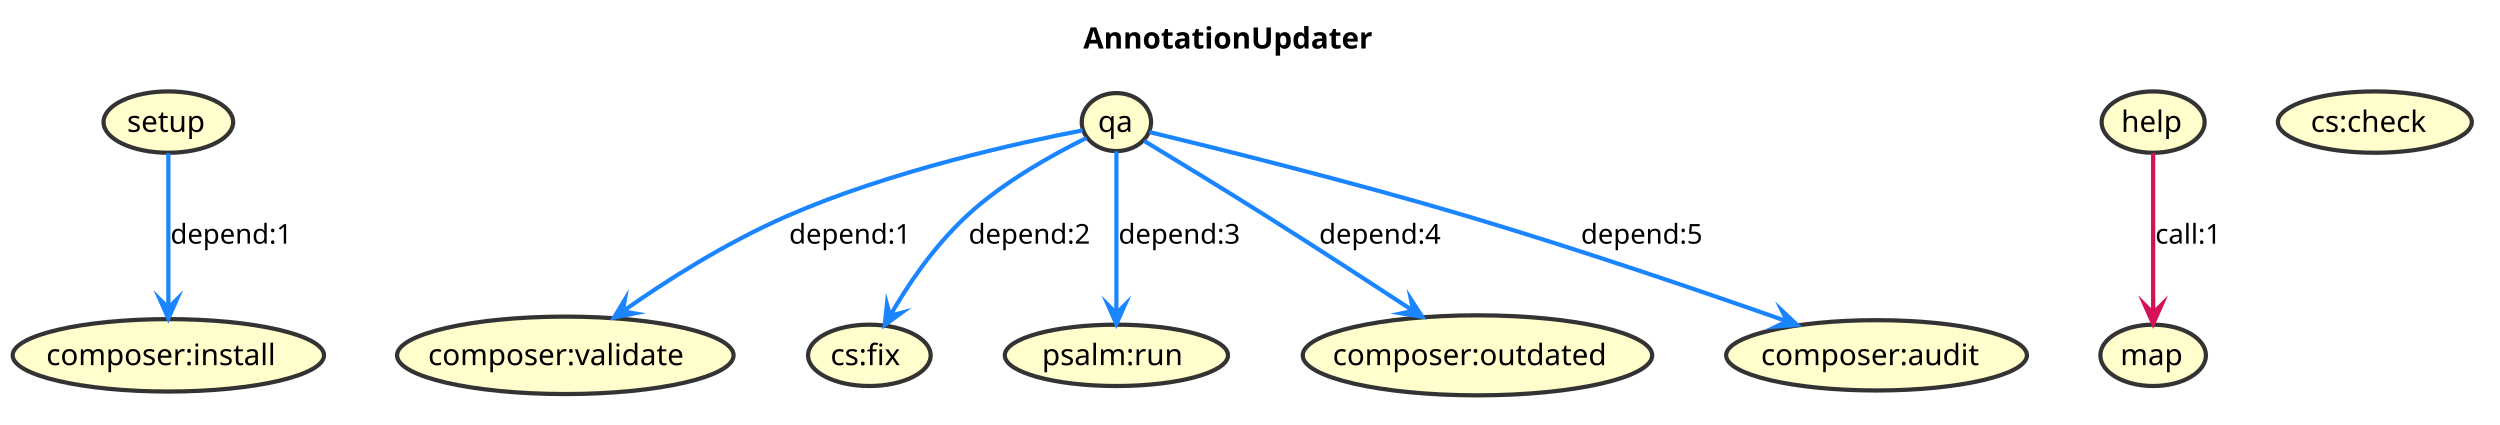
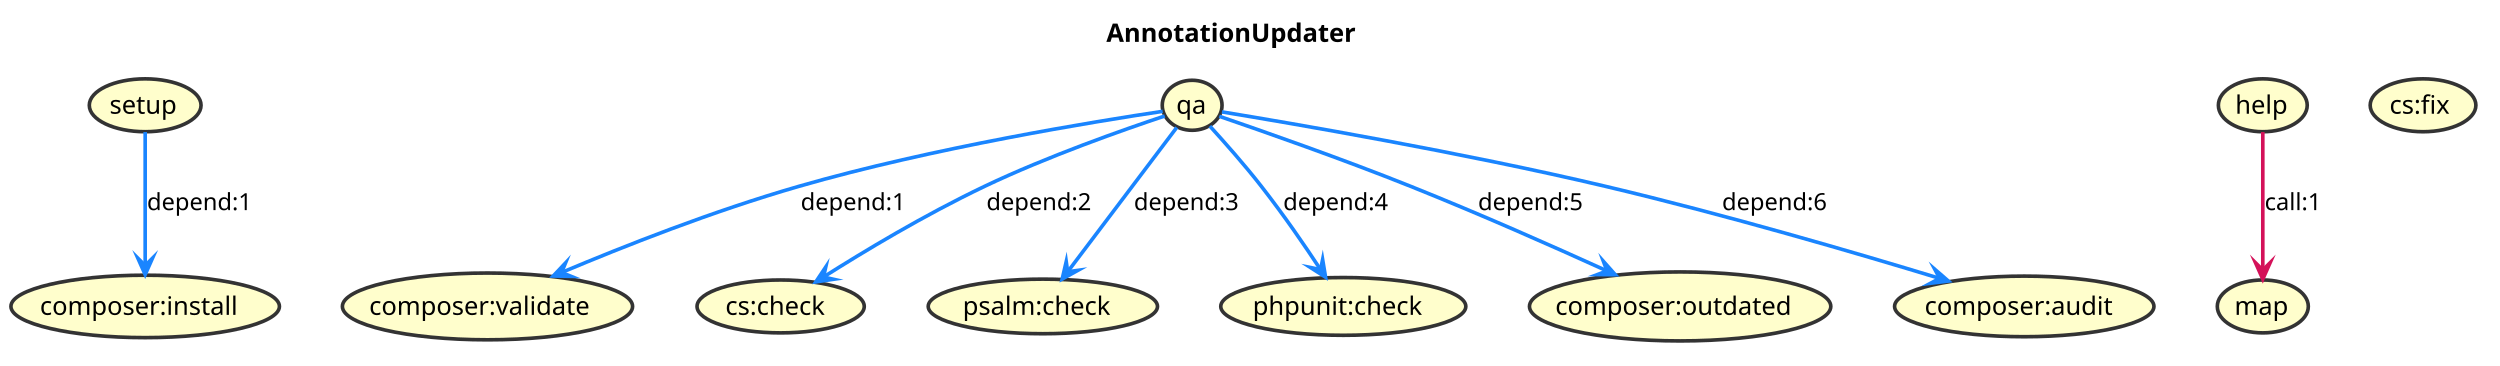
- <svg xmlns="http://www.w3.org/2000/svg" version="1.1" data-diagram-type="DESCRIPTION" style="width:1184px;height:201px;background:#FFFFFF;" width="1184px" height="201px" viewBox="0 0 1184 201" zoomAndPan="magnify" preserveAspectRatio="none" contentStyleType="text/css">
+ <svg xmlns="http://www.w3.org/2000/svg" version="1.1" data-diagram-type="DESCRIPTION" style="width:1373px;height:201px;background:#FFFFFF;" width="1373px" height="201px" viewBox="0 0 1373 201" zoomAndPan="magnify" preserveAspectRatio="none" contentStyleType="text/css">
  <defs />
  <g font-family="sans-serif" lengthAdjust="spacing">
    <g class="title" data-source-line="1">
-       <text x="513.047" y="22.995" fill="#000" font-size="14" textLength="151.553" font-weight="700">AnnotationUpdater</text>
+       <text x="607.603" y="22.995" fill="#000" font-size="14" textLength="151.553" font-weight="700">AnnotationUpdater</text>
    </g>
    <g class="entity" data-qualified-name="setup" id="ent0001" data-source-line="16">
      <ellipse cx="79.728" cy="57.821" rx="30.688" ry="14.524" fill="#FFFECC" style="stroke:#333;stroke-width:2;" />
      <text x="60.15" y="62.469" fill="#000" font-size="14" textLength="39.156">setup</text>
    </g>
    <g class="entity" data-qualified-name="composer.install" id="ent0002" data-source-line="16">
      <ellipse cx="79.731" cy="168.283" rx="73.731" ry="17.146" fill="#FFFECC" style="stroke:#333;stroke-width:2;" />
      <text x="21.913" y="172.932" fill="#000" font-size="14" textLength="115.637">composer:install</text>
    </g>
    <g class="entity" data-qualified-name="qa" id="ent0004" data-source-line="17">
-       <ellipse cx="528.727" cy="57.82" rx="16.417" ry="13.733" fill="#FFFECC" style="stroke:#333;stroke-width:2;" />
-       <text x="519.994" y="62.469" fill="#000" font-size="14" textLength="17.466">qa</text>
+       <ellipse cx="654.727" cy="57.82" rx="16.417" ry="13.733" fill="#FFFECC" style="stroke:#333;stroke-width:2;" />
+       <text x="645.994" y="62.469" fill="#000" font-size="14" textLength="17.466">qa</text>
    </g>
    <g class="entity" data-qualified-name="composer.validate" id="ent0005" data-source-line="17">
      <ellipse cx="267.73" cy="168.285" rx="79.69" ry="18.338" fill="#FFFECC" style="stroke:#333;stroke-width:2;" />
      <text x="202.758" y="172.933" fill="#000" font-size="14" textLength="129.944">composer:validate</text>
    </g>
-     <g class="entity" data-qualified-name="cs.fix" id="ent0007" data-source-line="18">
-       <ellipse cx="411.73" cy="168.291" rx="29.03" ry="14.524" fill="#FFFECC" style="stroke:#333;stroke-width:2;" />
-       <text x="393.324" y="172.939" fill="#000" font-size="14" textLength="36.812">cs:fix</text>
+     <g class="entity" data-qualified-name="cs.check" id="ent0007" data-source-line="18">
+       <ellipse cx="428.729" cy="168.291" rx="45.919" ry="14.524" fill="#FFFECC" style="stroke:#333;stroke-width:2;" />
+       <text x="398.381" y="172.939" fill="#000" font-size="14" textLength="60.696">cs:check</text>
    </g>
-     <g class="entity" data-qualified-name="psalm.run" id="ent0009" data-source-line="19">
-       <ellipse cx="528.725" cy="168.291" rx="52.855" ry="14.524" fill="#FFFECC" style="stroke:#333;stroke-width:2;" />
-       <text x="493.472" y="172.939" fill="#000" font-size="14" textLength="70.506">psalm:run</text>
+     <g class="entity" data-qualified-name="psalm.check" id="ent0009" data-source-line="19">
+       <ellipse cx="572.733" cy="168.29" rx="62.963" ry="14.993" fill="#FFFECC" style="stroke:#333;stroke-width:2;" />
+       <text x="528.737" y="172.938" fill="#000" font-size="14" textLength="87.992">psalm:check</text>
    </g>
-     <g class="entity" data-qualified-name="composer.outdated" id="ent0011" data-source-line="20">
-       <ellipse cx="699.73" cy="168.287" rx="82.75" ry="18.95" fill="#FFFECC" style="stroke:#333;stroke-width:2;" />
-       <text x="631.172" y="172.935" fill="#000" font-size="14" textLength="137.115">composer:outdated</text>
+     <g class="entity" data-qualified-name="phpunit.check" id="ent0011" data-source-line="20">
+       <ellipse cx="737.735" cy="168.286" rx="67.295" ry="15.859" fill="#FFFECC" style="stroke:#333;stroke-width:2;" />
+       <text x="687.997" y="172.934" fill="#000" font-size="14" textLength="99.477">phpunit:check</text>
    </g>
-     <g class="entity" data-qualified-name="composer.audit" id="ent0013" data-source-line="21">
-       <ellipse cx="888.726" cy="168.282" rx="71.226" ry="16.645" fill="#FFFECC" style="stroke:#333;stroke-width:2;" />
-       <text x="834.001" y="172.93" fill="#000" font-size="14" textLength="109.45">composer:audit</text>
+     <g class="entity" data-qualified-name="composer.outdated" id="ent0013" data-source-line="21">
+       <ellipse cx="922.73" cy="168.287" rx="82.75" ry="18.95" fill="#FFFECC" style="stroke:#333;stroke-width:2;" />
+       <text x="854.172" y="172.935" fill="#000" font-size="14" textLength="137.115">composer:outdated</text>
    </g>
-     <g class="entity" data-qualified-name="help" id="ent0015" data-source-line="22">
-       <ellipse cx="1019.729" cy="57.821" rx="24.399" ry="14.524" fill="#FFFECC" style="stroke:#333;stroke-width:2;" />
-       <text x="1004.598" y="62.469" fill="#000" font-size="14" textLength="30.263">help</text>
+     <g class="entity" data-qualified-name="composer.audit" id="ent0015" data-source-line="22">
+       <ellipse cx="1111.726" cy="168.282" rx="71.226" ry="16.645" fill="#FFFECC" style="stroke:#333;stroke-width:2;" />
+       <text x="1057.001" y="172.93" fill="#000" font-size="14" textLength="109.45">composer:audit</text>
    </g>
-     <g class="entity" data-qualified-name="map" id="ent0016" data-source-line="22">
-       <ellipse cx="1019.734" cy="168.291" rx="24.994" ry="14.524" fill="#FFFECC" style="stroke:#333;stroke-width:2;" />
-       <text x="1004.182" y="172.939" fill="#000" font-size="14" textLength="31.104">map</text>
+     <g class="entity" data-qualified-name="help" id="ent0017" data-source-line="23">
+       <ellipse cx="1242.729" cy="57.821" rx="24.399" ry="14.524" fill="#FFFECC" style="stroke:#333;stroke-width:2;" />
+       <text x="1227.598" y="62.469" fill="#000" font-size="14" textLength="30.263">help</text>
    </g>
-     <g class="entity" data-qualified-name="cs.check" id="ent0018" data-source-line="30">
-       <ellipse cx="1124.729" cy="57.821" rx="45.919" ry="14.524" fill="#FFFECC" style="stroke:#333;stroke-width:2;" />
-       <text x="1094.381" y="62.469" fill="#000" font-size="14" textLength="60.696">cs:check</text>
+     <g class="entity" data-qualified-name="map" id="ent0018" data-source-line="23">
+       <ellipse cx="1242.734" cy="168.291" rx="24.994" ry="14.524" fill="#FFFECC" style="stroke:#333;stroke-width:2;" />
+       <text x="1227.182" y="172.939" fill="#000" font-size="14" textLength="31.104">map</text>
+     </g>
+     <g class="entity" data-qualified-name="cs.fix" id="ent0020" data-source-line="30">
+       <ellipse cx="1330.73" cy="57.821" rx="29.03" ry="14.524" fill="#FFFECC" style="stroke:#333;stroke-width:2;" />
+       <text x="1312.324" y="62.469" fill="#000" font-size="14" textLength="36.812">cs:fix</text>
    </g>
    <g class="link" data-entity-1="ent0001" data-entity-2="ent0002" id="lnk3" data-source-line="16" data-link-type="dependency">
      <path d="M79.73,72.547 C79.73,92.507 79.73,124.447 79.73,145.827" style="stroke:#1A85FF;stroke-width:2;" fill="none" id="setup-to-composer:install" />
      <polygon points="79.73,150.827,83.73,141.827,79.73,145.827,75.73,141.827,79.73,150.827" fill="#1A85FF" style="stroke:#1A85FF;stroke-width:2;stroke-linejoin:miter;stroke-miterlimit:10;" />
      <text x="80.73" y="115.404" fill="#000" font-size="13" textLength="61.642">depend:1</text>
    </g>
    <g class="link" data-entity-1="ent0004" data-entity-2="ent0005" id="lnk6" data-source-line="17" data-link-type="dependency">
-       <path d="M512.73,61.727 C483.89,67.307 421.66,80.897 372.73,102.337 C342.89,115.417 315.563,132.985 294.953,147.445" style="stroke:#1A85FF;stroke-width:2;" fill="none" id="qa-to-composer:validate" />
-       <polygon points="290.86,150.317,300.525,148.422,294.953,147.445,295.93,141.873,290.86,150.317" fill="#1A85FF" style="stroke:#1A85FF;stroke-width:2;stroke-linejoin:miter;stroke-miterlimit:10;" />
-       <text x="373.73" y="115.404" fill="#000" font-size="13" textLength="61.642">depend:1</text>
+       <path d="M638.53,61.147 C602.27,66.567 512.06,81.177 438.73,102.337 C391.13,116.067 342.659,135.248 308.439,149.648" style="stroke:#1A85FF;stroke-width:2;" fill="none" id="qa-to-composer:validate" />
+       <polygon points="303.83,151.587,313.677,151.783,308.439,149.648,310.574,144.409,303.83,151.587" fill="#1A85FF" style="stroke:#1A85FF;stroke-width:2;stroke-linejoin:miter;stroke-miterlimit:10;" />
+       <text x="439.73" y="115.404" fill="#000" font-size="13" textLength="61.642">depend:1</text>
    </g>
    <g class="link" data-entity-1="ent0004" data-entity-2="ent0007" id="lnk8" data-source-line="18" data-link-type="dependency">
-       <path d="M514.52,65.357 C499.31,72.827 475.04,86.137 457.73,102.337 C441.29,117.727 429.63,135.517 421.52,149.567" style="stroke:#1A85FF;stroke-width:2;" fill="none" id="qa-to-cs:fix" />
-       <polygon points="419.02,153.897,426.984,148.102,421.52,149.567,420.055,144.103,419.02,153.897" fill="#1A85FF" style="stroke:#1A85FF;stroke-width:2;stroke-linejoin:miter;stroke-miterlimit:10;" />
-       <text x="458.73" y="115.404" fill="#000" font-size="13" textLength="61.642">depend:2</text>
+       <path d="M639.65,63.707 C617.53,71.067 575.15,85.917 540.73,102.337 C507.05,118.407 474.186,138.275 452.266,152.135" style="stroke:#1A85FF;stroke-width:2;" fill="none" id="qa-to-cs:check" />
+       <polygon points="448.04,154.807,457.785,153.378,452.266,152.135,453.509,146.616,448.04,154.807" fill="#1A85FF" style="stroke:#1A85FF;stroke-width:2;stroke-linejoin:miter;stroke-miterlimit:10;" />
+       <text x="541.73" y="115.404" fill="#000" font-size="13" textLength="61.642">depend:2</text>
    </g>
    <g class="link" data-entity-1="ent0004" data-entity-2="ent0009" id="lnk10" data-source-line="19" data-link-type="dependency">
-       <path d="M528.73,71.687 C528.73,92.227 528.73,127.247 528.73,148.407" style="stroke:#1A85FF;stroke-width:2;" fill="none" id="qa-to-psalm:run" />
-       <polygon points="528.73,153.407,532.73,144.407,528.73,148.407,524.73,144.407,528.73,153.407" fill="#1A85FF" style="stroke:#1A85FF;stroke-width:2;stroke-linejoin:miter;stroke-miterlimit:10;" />
-       <text x="529.73" y="115.404" fill="#000" font-size="13" textLength="61.642">depend:3</text>
+       <path d="M646.26,70.017 C631.21,89.937 602.825,127.478 586.355,149.268" style="stroke:#1A85FF;stroke-width:2;" fill="none" id="qa-to-psalm:check" />
+       <polygon points="583.34,153.257,591.958,148.489,586.355,149.268,585.576,143.665,583.34,153.257" fill="#1A85FF" style="stroke:#1A85FF;stroke-width:2;stroke-linejoin:miter;stroke-miterlimit:10;" />
+       <text x="622.73" y="115.404" fill="#000" font-size="13" textLength="61.642">depend:3</text>
    </g>
    <g class="link" data-entity-1="ent0004" data-entity-2="ent0011" id="lnk12" data-source-line="20" data-link-type="dependency">
-       <path d="M541.88,66.737 C556.18,75.377 579.68,89.687 599.73,102.337 C624.94,118.247 649.251,134.062 669.351,147.262" style="stroke:#1A85FF;stroke-width:2;" fill="none" id="qa-to-composer:outdated" />
-       <polygon points="673.53,150.007,668.203,141.723,669.351,147.262,663.811,148.41,673.53,150.007" fill="#1A85FF" style="stroke:#1A85FF;stroke-width:2;stroke-linejoin:miter;stroke-miterlimit:10;" />
-       <text x="624.73" y="115.404" fill="#000" font-size="13" textLength="61.642">depend:4</text>
+       <path d="M664.44,69.267 C672.33,77.907 683.61,90.627 692.73,102.337 C705.63,118.897 716.43,134.681 725.25,148.071" style="stroke:#1A85FF;stroke-width:2;" fill="none" id="qa-to-phpunit:check" />
+       <polygon points="728,152.247,726.39,142.531,725.25,148.071,719.709,146.931,728,152.247" fill="#1A85FF" style="stroke:#1A85FF;stroke-width:2;stroke-linejoin:miter;stroke-miterlimit:10;" />
+       <text x="704.73" y="115.404" fill="#000" font-size="13" textLength="61.642">depend:4</text>
    </g>
    <g class="link" data-entity-1="ent0004" data-entity-2="ent0013" id="lnk14" data-source-line="21" data-link-type="dependency">
-       <path d="M544.39,62.547 C573.95,69.687 639.91,85.997 694.73,102.337 C749.53,118.677 807.414,138.487 846.334,152.187" style="stroke:#1A85FF;stroke-width:2;" fill="none" id="qa-to-composer:audit" />
-       <polygon points="851.05,153.847,843.889,147.085,846.334,152.187,841.232,154.632,851.05,153.847" fill="#1A85FF" style="stroke:#1A85FF;stroke-width:2;stroke-linejoin:miter;stroke-miterlimit:10;" />
-       <text x="748.73" y="115.404" fill="#000" font-size="13" textLength="61.642">depend:5</text>
+       <path d="M669.63,63.867 C692.43,71.677 737.29,87.347 774.73,102.337 C813.55,117.877 852.758,135.258 882.568,148.808" style="stroke:#1A85FF;stroke-width:2;" fill="none" id="qa-to-composer:outdated" />
+       <polygon points="887.12,150.877,880.582,143.511,882.568,148.808,877.271,150.794,887.12,150.877" fill="#1A85FF" style="stroke:#1A85FF;stroke-width:2;stroke-linejoin:miter;stroke-miterlimit:10;" />
+       <text x="811.73" y="115.404" fill="#000" font-size="13" textLength="61.642">depend:5</text>
    </g>
-     <g class="link" data-entity-1="ent0015" data-entity-2="ent0016" id="lnk17" data-source-line="22" data-link-type="dependency">
-       <path d="M1019.73,72.547 C1019.73,93.307 1019.73,127.427 1019.73,148.317" style="stroke:#D41159;stroke-width:2;" fill="none" id="help-to-map" />
-       <polygon points="1019.73,153.317,1023.73,144.317,1019.73,148.317,1015.73,144.317,1019.73,153.317" fill="#D41159" style="stroke:#D41159;stroke-width:2;stroke-linejoin:miter;stroke-miterlimit:10;" />
-       <text x="1020.73" y="115.404" fill="#000" font-size="13" textLength="34.988">call:1</text>
+     <g class="link" data-entity-1="ent0004" data-entity-2="ent0015" id="lnk16" data-source-line="22" data-link-type="dependency">
+       <path d="M671.07,61.447 C708.54,67.607 803.44,83.817 881.73,102.337 C948.15,118.057 1019.397,138.931 1065.257,152.891" style="stroke:#1A85FF;stroke-width:2;" fill="none" id="qa-to-composer:audit" />
+       <polygon points="1070.04,154.347,1062.595,147.899,1065.257,152.891,1060.265,155.553,1070.04,154.347" fill="#1A85FF" style="stroke:#1A85FF;stroke-width:2;stroke-linejoin:miter;stroke-miterlimit:10;" />
+       <text x="945.73" y="115.404" fill="#000" font-size="13" textLength="61.642">depend:6</text>
+     </g>
+     <g class="link" data-entity-1="ent0017" data-entity-2="ent0018" id="lnk19" data-source-line="23" data-link-type="dependency">
+       <path d="M1242.73,72.547 C1242.73,93.307 1242.73,127.427 1242.73,148.317" style="stroke:#D41159;stroke-width:2;" fill="none" id="help-to-map" />
+       <polygon points="1242.73,153.317,1246.73,144.317,1242.73,148.317,1238.73,144.317,1242.73,153.317" fill="#D41159" style="stroke:#D41159;stroke-width:2;stroke-linejoin:miter;stroke-miterlimit:10;" />
+       <text x="1243.73" y="115.404" fill="#000" font-size="13" textLength="34.988">call:1</text>
    </g>
  </g>
</svg>
